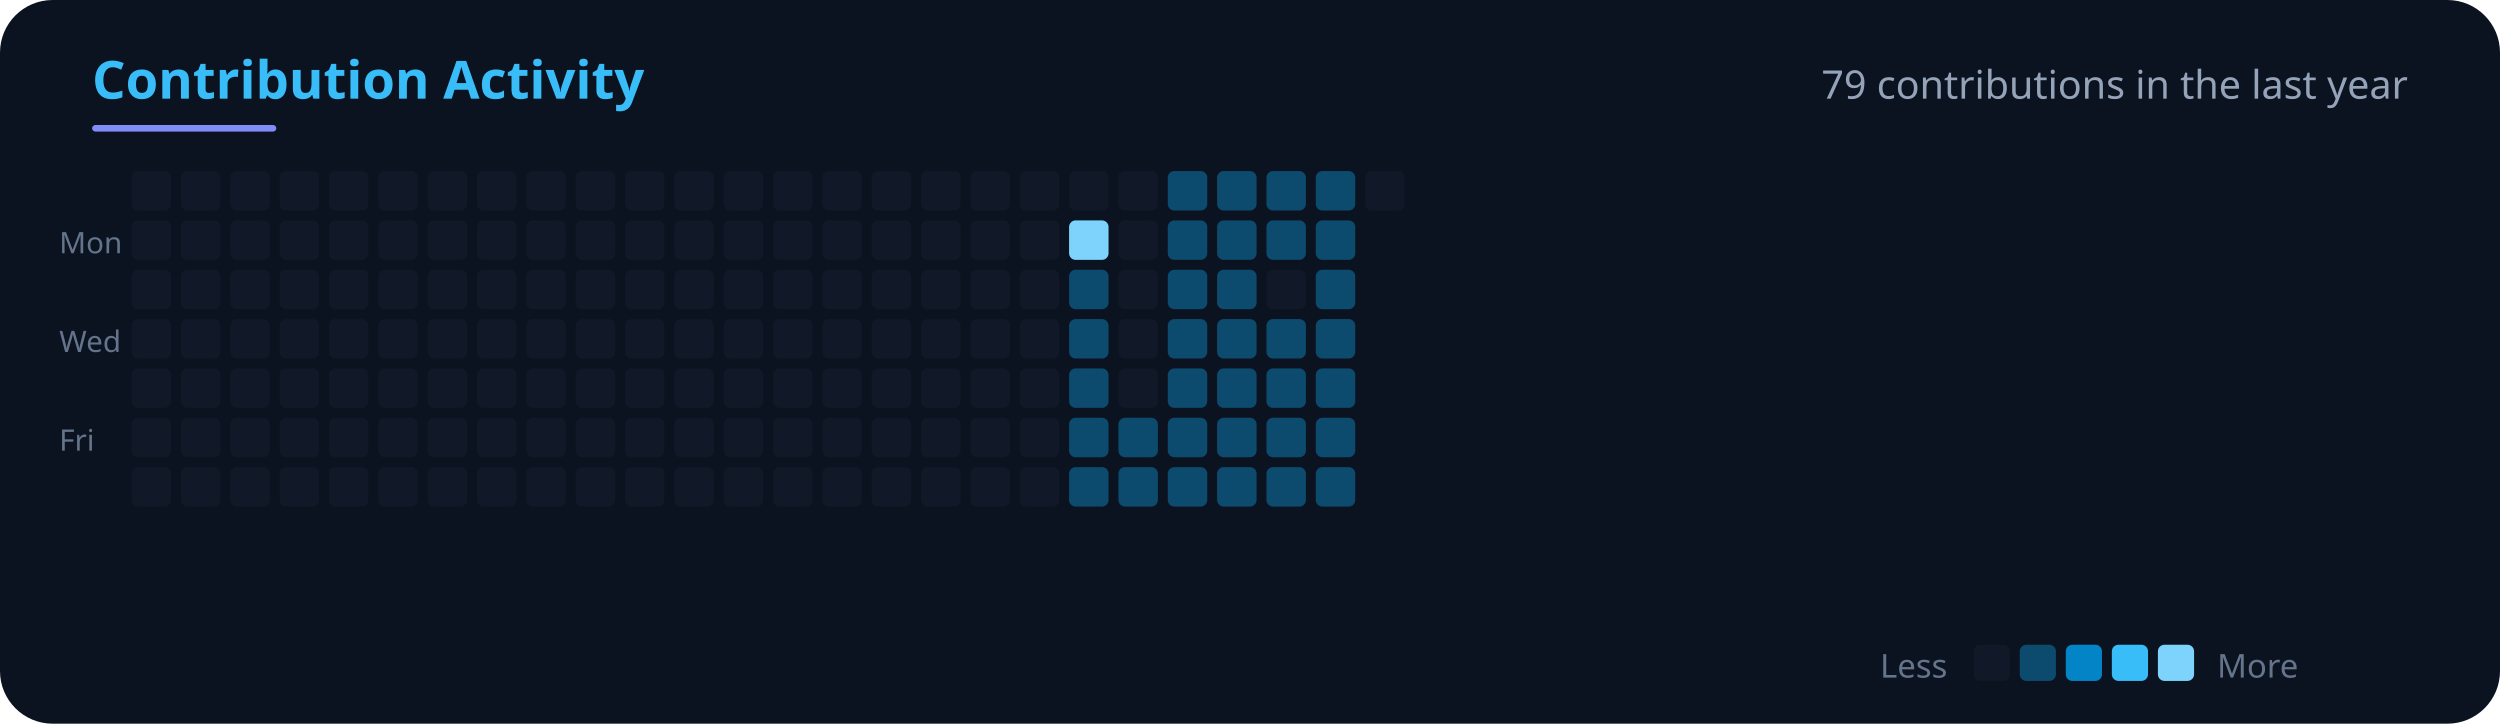
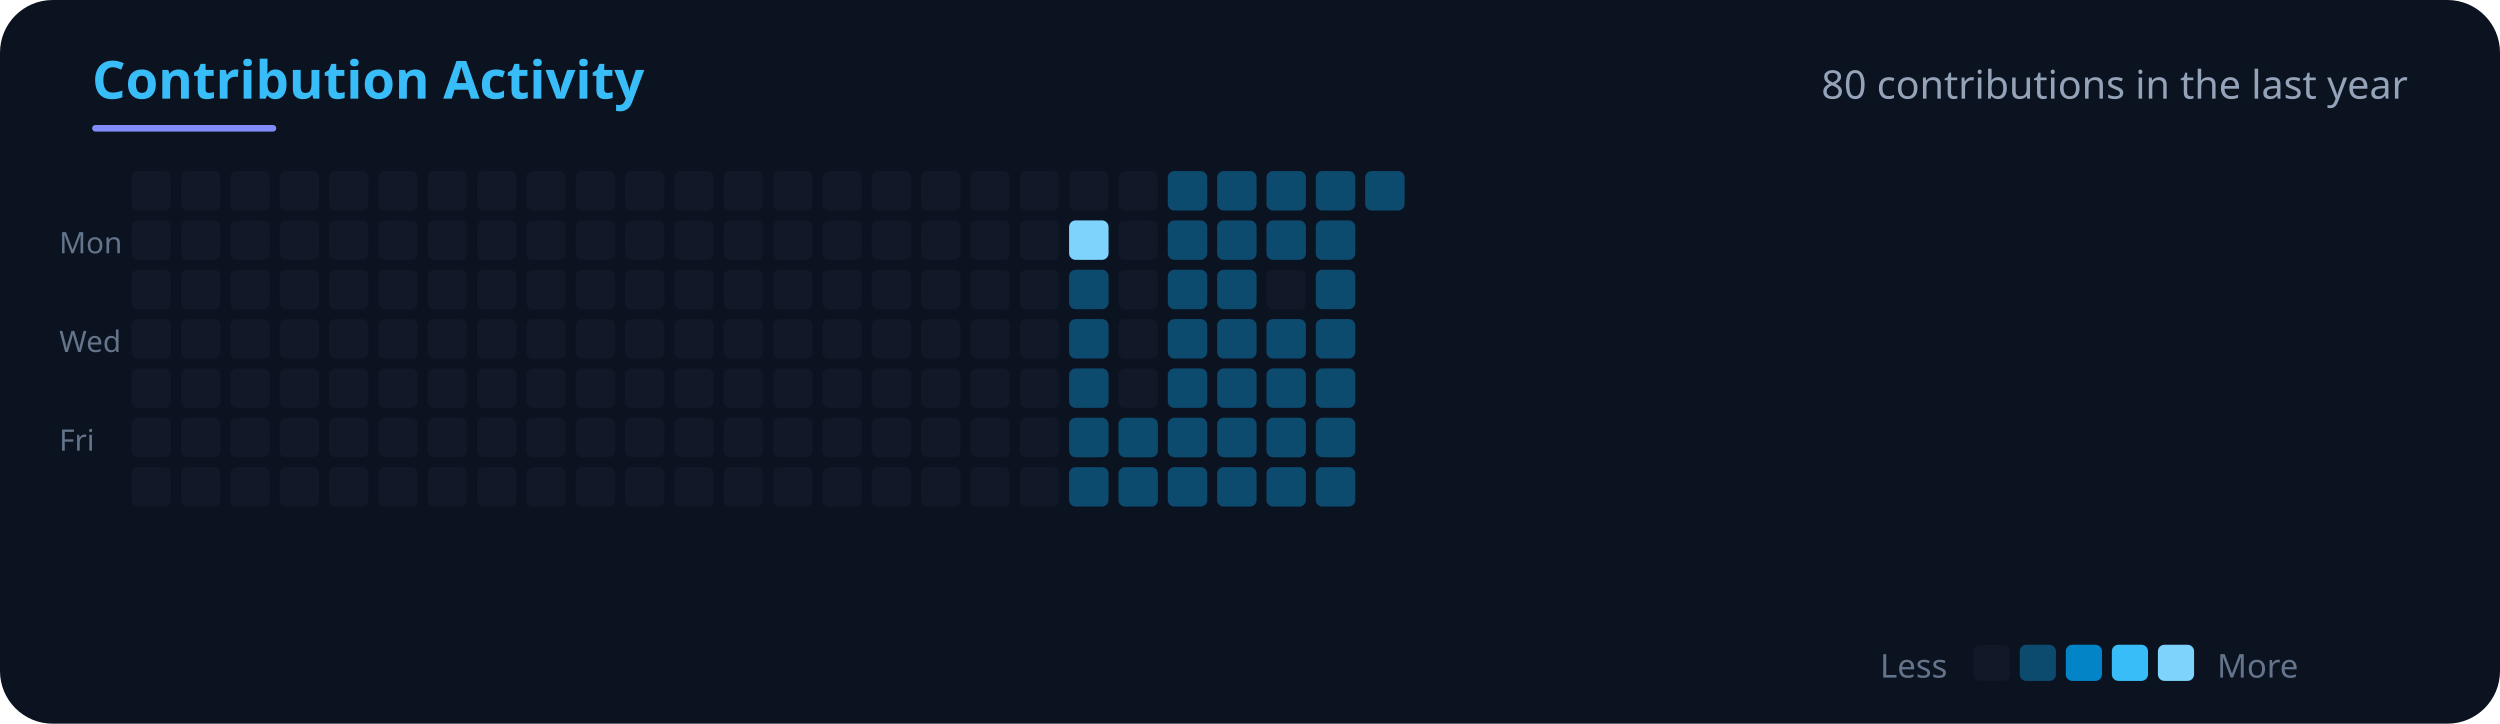
<svg xmlns="http://www.w3.org/2000/svg" width="760" height="220" viewBox="0 0 760 220" role="img">
  <rect width="100%" height="100%" rx="16" fill="#0B1220" />
  <text x="28" y="30" fill="#38BDF8" font-family="Segoe UI, Ubuntu, sans-serif" font-size="16" font-weight="700">Contribution Activity</text>
-   <text x="732" y="30" text-anchor="end" fill="#94A3B8" font-family="Segoe UI, Ubuntu, sans-serif" font-size="12">79 contributions in the last year</text>
+   <text x="732" y="30" text-anchor="end" fill="#94A3B8" font-family="Segoe UI, Ubuntu, sans-serif" font-size="12">80 contributions in the last year</text>
  <rect x="28" y="38" width="56" height="2" rx="1" fill="#818CF8" />
  <text x="18" y="77" fill="#64748B" font-family="Segoe UI, Ubuntu, sans-serif" font-size="9">Mon</text>
  <text x="18" y="107" fill="#64748B" font-family="Segoe UI, Ubuntu, sans-serif" font-size="9">Wed</text>
  <text x="18" y="137" fill="#64748B" font-family="Segoe UI, Ubuntu, sans-serif" font-size="9">Fri</text>
  <rect x="40" y="52" width="12" height="12" rx="2" fill="#111827" />
  <rect x="40" y="67" width="12" height="12" rx="2" fill="#111827" />
  <rect x="40" y="82" width="12" height="12" rx="2" fill="#111827" />
  <rect x="40" y="97" width="12" height="12" rx="2" fill="#111827" />
  <rect x="40" y="112" width="12" height="12" rx="2" fill="#111827" />
  <rect x="40" y="127" width="12" height="12" rx="2" fill="#111827" />
  <rect x="40" y="142" width="12" height="12" rx="2" fill="#111827" />
  <rect x="55" y="52" width="12" height="12" rx="2" fill="#111827" />
  <rect x="55" y="67" width="12" height="12" rx="2" fill="#111827" />
  <rect x="55" y="82" width="12" height="12" rx="2" fill="#111827" />
  <rect x="55" y="97" width="12" height="12" rx="2" fill="#111827" />
  <rect x="55" y="112" width="12" height="12" rx="2" fill="#111827" />
  <rect x="55" y="127" width="12" height="12" rx="2" fill="#111827" />
  <rect x="55" y="142" width="12" height="12" rx="2" fill="#111827" />
  <rect x="70" y="52" width="12" height="12" rx="2" fill="#111827" />
  <rect x="70" y="67" width="12" height="12" rx="2" fill="#111827" />
  <rect x="70" y="82" width="12" height="12" rx="2" fill="#111827" />
  <rect x="70" y="97" width="12" height="12" rx="2" fill="#111827" />
  <rect x="70" y="112" width="12" height="12" rx="2" fill="#111827" />
  <rect x="70" y="127" width="12" height="12" rx="2" fill="#111827" />
  <rect x="70" y="142" width="12" height="12" rx="2" fill="#111827" />
  <rect x="85" y="52" width="12" height="12" rx="2" fill="#111827" />
  <rect x="85" y="67" width="12" height="12" rx="2" fill="#111827" />
  <rect x="85" y="82" width="12" height="12" rx="2" fill="#111827" />
  <rect x="85" y="97" width="12" height="12" rx="2" fill="#111827" />
  <rect x="85" y="112" width="12" height="12" rx="2" fill="#111827" />
  <rect x="85" y="127" width="12" height="12" rx="2" fill="#111827" />
  <rect x="85" y="142" width="12" height="12" rx="2" fill="#111827" />
  <rect x="100" y="52" width="12" height="12" rx="2" fill="#111827" />
  <rect x="100" y="67" width="12" height="12" rx="2" fill="#111827" />
  <rect x="100" y="82" width="12" height="12" rx="2" fill="#111827" />
  <rect x="100" y="97" width="12" height="12" rx="2" fill="#111827" />
  <rect x="100" y="112" width="12" height="12" rx="2" fill="#111827" />
  <rect x="100" y="127" width="12" height="12" rx="2" fill="#111827" />
  <rect x="100" y="142" width="12" height="12" rx="2" fill="#111827" />
  <rect x="115" y="52" width="12" height="12" rx="2" fill="#111827" />
  <rect x="115" y="67" width="12" height="12" rx="2" fill="#111827" />
  <rect x="115" y="82" width="12" height="12" rx="2" fill="#111827" />
  <rect x="115" y="97" width="12" height="12" rx="2" fill="#111827" />
  <rect x="115" y="112" width="12" height="12" rx="2" fill="#111827" />
  <rect x="115" y="127" width="12" height="12" rx="2" fill="#111827" />
  <rect x="115" y="142" width="12" height="12" rx="2" fill="#111827" />
  <rect x="130" y="52" width="12" height="12" rx="2" fill="#111827" />
  <rect x="130" y="67" width="12" height="12" rx="2" fill="#111827" />
  <rect x="130" y="82" width="12" height="12" rx="2" fill="#111827" />
  <rect x="130" y="97" width="12" height="12" rx="2" fill="#111827" />
  <rect x="130" y="112" width="12" height="12" rx="2" fill="#111827" />
  <rect x="130" y="127" width="12" height="12" rx="2" fill="#111827" />
  <rect x="130" y="142" width="12" height="12" rx="2" fill="#111827" />
  <rect x="145" y="52" width="12" height="12" rx="2" fill="#111827" />
  <rect x="145" y="67" width="12" height="12" rx="2" fill="#111827" />
  <rect x="145" y="82" width="12" height="12" rx="2" fill="#111827" />
  <rect x="145" y="97" width="12" height="12" rx="2" fill="#111827" />
  <rect x="145" y="112" width="12" height="12" rx="2" fill="#111827" />
  <rect x="145" y="127" width="12" height="12" rx="2" fill="#111827" />
  <rect x="145" y="142" width="12" height="12" rx="2" fill="#111827" />
  <rect x="160" y="52" width="12" height="12" rx="2" fill="#111827" />
  <rect x="160" y="67" width="12" height="12" rx="2" fill="#111827" />
  <rect x="160" y="82" width="12" height="12" rx="2" fill="#111827" />
  <rect x="160" y="97" width="12" height="12" rx="2" fill="#111827" />
  <rect x="160" y="112" width="12" height="12" rx="2" fill="#111827" />
  <rect x="160" y="127" width="12" height="12" rx="2" fill="#111827" />
  <rect x="160" y="142" width="12" height="12" rx="2" fill="#111827" />
  <rect x="175" y="52" width="12" height="12" rx="2" fill="#111827" />
  <rect x="175" y="67" width="12" height="12" rx="2" fill="#111827" />
  <rect x="175" y="82" width="12" height="12" rx="2" fill="#111827" />
  <rect x="175" y="97" width="12" height="12" rx="2" fill="#111827" />
  <rect x="175" y="112" width="12" height="12" rx="2" fill="#111827" />
  <rect x="175" y="127" width="12" height="12" rx="2" fill="#111827" />
  <rect x="175" y="142" width="12" height="12" rx="2" fill="#111827" />
  <rect x="190" y="52" width="12" height="12" rx="2" fill="#111827" />
  <rect x="190" y="67" width="12" height="12" rx="2" fill="#111827" />
  <rect x="190" y="82" width="12" height="12" rx="2" fill="#111827" />
  <rect x="190" y="97" width="12" height="12" rx="2" fill="#111827" />
  <rect x="190" y="112" width="12" height="12" rx="2" fill="#111827" />
  <rect x="190" y="127" width="12" height="12" rx="2" fill="#111827" />
  <rect x="190" y="142" width="12" height="12" rx="2" fill="#111827" />
  <rect x="205" y="52" width="12" height="12" rx="2" fill="#111827" />
  <rect x="205" y="67" width="12" height="12" rx="2" fill="#111827" />
  <rect x="205" y="82" width="12" height="12" rx="2" fill="#111827" />
  <rect x="205" y="97" width="12" height="12" rx="2" fill="#111827" />
  <rect x="205" y="112" width="12" height="12" rx="2" fill="#111827" />
  <rect x="205" y="127" width="12" height="12" rx="2" fill="#111827" />
  <rect x="205" y="142" width="12" height="12" rx="2" fill="#111827" />
  <rect x="220" y="52" width="12" height="12" rx="2" fill="#111827" />
  <rect x="220" y="67" width="12" height="12" rx="2" fill="#111827" />
  <rect x="220" y="82" width="12" height="12" rx="2" fill="#111827" />
  <rect x="220" y="97" width="12" height="12" rx="2" fill="#111827" />
  <rect x="220" y="112" width="12" height="12" rx="2" fill="#111827" />
  <rect x="220" y="127" width="12" height="12" rx="2" fill="#111827" />
  <rect x="220" y="142" width="12" height="12" rx="2" fill="#111827" />
  <rect x="235" y="52" width="12" height="12" rx="2" fill="#111827" />
  <rect x="235" y="67" width="12" height="12" rx="2" fill="#111827" />
  <rect x="235" y="82" width="12" height="12" rx="2" fill="#111827" />
  <rect x="235" y="97" width="12" height="12" rx="2" fill="#111827" />
  <rect x="235" y="112" width="12" height="12" rx="2" fill="#111827" />
  <rect x="235" y="127" width="12" height="12" rx="2" fill="#111827" />
  <rect x="235" y="142" width="12" height="12" rx="2" fill="#111827" />
  <rect x="250" y="52" width="12" height="12" rx="2" fill="#111827" />
  <rect x="250" y="67" width="12" height="12" rx="2" fill="#111827" />
  <rect x="250" y="82" width="12" height="12" rx="2" fill="#111827" />
  <rect x="250" y="97" width="12" height="12" rx="2" fill="#111827" />
  <rect x="250" y="112" width="12" height="12" rx="2" fill="#111827" />
  <rect x="250" y="127" width="12" height="12" rx="2" fill="#111827" />
  <rect x="250" y="142" width="12" height="12" rx="2" fill="#111827" />
  <rect x="265" y="52" width="12" height="12" rx="2" fill="#111827" />
  <rect x="265" y="67" width="12" height="12" rx="2" fill="#111827" />
  <rect x="265" y="82" width="12" height="12" rx="2" fill="#111827" />
  <rect x="265" y="97" width="12" height="12" rx="2" fill="#111827" />
  <rect x="265" y="112" width="12" height="12" rx="2" fill="#111827" />
  <rect x="265" y="127" width="12" height="12" rx="2" fill="#111827" />
  <rect x="265" y="142" width="12" height="12" rx="2" fill="#111827" />
  <rect x="280" y="52" width="12" height="12" rx="2" fill="#111827" />
  <rect x="280" y="67" width="12" height="12" rx="2" fill="#111827" />
  <rect x="280" y="82" width="12" height="12" rx="2" fill="#111827" />
  <rect x="280" y="97" width="12" height="12" rx="2" fill="#111827" />
  <rect x="280" y="112" width="12" height="12" rx="2" fill="#111827" />
  <rect x="280" y="127" width="12" height="12" rx="2" fill="#111827" />
  <rect x="280" y="142" width="12" height="12" rx="2" fill="#111827" />
  <rect x="295" y="52" width="12" height="12" rx="2" fill="#111827" />
  <rect x="295" y="67" width="12" height="12" rx="2" fill="#111827" />
  <rect x="295" y="82" width="12" height="12" rx="2" fill="#111827" />
  <rect x="295" y="97" width="12" height="12" rx="2" fill="#111827" />
  <rect x="295" y="112" width="12" height="12" rx="2" fill="#111827" />
  <rect x="295" y="127" width="12" height="12" rx="2" fill="#111827" />
  <rect x="295" y="142" width="12" height="12" rx="2" fill="#111827" />
  <rect x="310" y="52" width="12" height="12" rx="2" fill="#111827" />
  <rect x="310" y="67" width="12" height="12" rx="2" fill="#111827" />
  <rect x="310" y="82" width="12" height="12" rx="2" fill="#111827" />
  <rect x="310" y="97" width="12" height="12" rx="2" fill="#111827" />
  <rect x="310" y="112" width="12" height="12" rx="2" fill="#111827" />
  <rect x="310" y="127" width="12" height="12" rx="2" fill="#111827" />
  <rect x="310" y="142" width="12" height="12" rx="2" fill="#111827" />
  <rect x="325" y="52" width="12" height="12" rx="2" fill="#111827" />
  <rect x="325" y="67" width="12" height="12" rx="2" fill="#7DD3FC" />
  <rect x="325" y="82" width="12" height="12" rx="2" fill="#0C4A6E" />
  <rect x="325" y="97" width="12" height="12" rx="2" fill="#0C4A6E" />
  <rect x="325" y="112" width="12" height="12" rx="2" fill="#0C4A6E" />
  <rect x="325" y="127" width="12" height="12" rx="2" fill="#0C4A6E" />
  <rect x="325" y="142" width="12" height="12" rx="2" fill="#0C4A6E" />
  <rect x="340" y="52" width="12" height="12" rx="2" fill="#111827" />
  <rect x="340" y="67" width="12" height="12" rx="2" fill="#111827" />
  <rect x="340" y="82" width="12" height="12" rx="2" fill="#111827" />
  <rect x="340" y="97" width="12" height="12" rx="2" fill="#111827" />
  <rect x="340" y="112" width="12" height="12" rx="2" fill="#111827" />
  <rect x="340" y="127" width="12" height="12" rx="2" fill="#0C4A6E" />
  <rect x="340" y="142" width="12" height="12" rx="2" fill="#0C4A6E" />
  <rect x="355" y="52" width="12" height="12" rx="2" fill="#0C4A6E" />
  <rect x="355" y="67" width="12" height="12" rx="2" fill="#0C4A6E" />
  <rect x="355" y="82" width="12" height="12" rx="2" fill="#0C4A6E" />
  <rect x="355" y="97" width="12" height="12" rx="2" fill="#0C4A6E" />
  <rect x="355" y="112" width="12" height="12" rx="2" fill="#0C4A6E" />
  <rect x="355" y="127" width="12" height="12" rx="2" fill="#0C4A6E" />
  <rect x="355" y="142" width="12" height="12" rx="2" fill="#0C4A6E" />
  <rect x="370" y="52" width="12" height="12" rx="2" fill="#0C4A6E" />
  <rect x="370" y="67" width="12" height="12" rx="2" fill="#0C4A6E" />
  <rect x="370" y="82" width="12" height="12" rx="2" fill="#0C4A6E" />
  <rect x="370" y="97" width="12" height="12" rx="2" fill="#0C4A6E" />
  <rect x="370" y="112" width="12" height="12" rx="2" fill="#0C4A6E" />
  <rect x="370" y="127" width="12" height="12" rx="2" fill="#0C4A6E" />
  <rect x="370" y="142" width="12" height="12" rx="2" fill="#0C4A6E" />
  <rect x="385" y="52" width="12" height="12" rx="2" fill="#0C4A6E" />
  <rect x="385" y="67" width="12" height="12" rx="2" fill="#0C4A6E" />
  <rect x="385" y="82" width="12" height="12" rx="2" fill="#111827" />
  <rect x="385" y="97" width="12" height="12" rx="2" fill="#0C4A6E" />
  <rect x="385" y="112" width="12" height="12" rx="2" fill="#0C4A6E" />
  <rect x="385" y="127" width="12" height="12" rx="2" fill="#0C4A6E" />
  <rect x="385" y="142" width="12" height="12" rx="2" fill="#0C4A6E" />
  <rect x="400" y="52" width="12" height="12" rx="2" fill="#0C4A6E" />
  <rect x="400" y="67" width="12" height="12" rx="2" fill="#0C4A6E" />
  <rect x="400" y="82" width="12" height="12" rx="2" fill="#0C4A6E" />
  <rect x="400" y="97" width="12" height="12" rx="2" fill="#0C4A6E" />
  <rect x="400" y="112" width="12" height="12" rx="2" fill="#0C4A6E" />
  <rect x="400" y="127" width="12" height="12" rx="2" fill="#0C4A6E" />
  <rect x="400" y="142" width="12" height="12" rx="2" fill="#0C4A6E" />
-   <rect x="415" y="52" width="12" height="12" rx="2" fill="#111827" />
+   <rect x="415" y="52" width="12" height="12" rx="2" fill="#0C4A6E" />
  <text x="592" y="206" text-anchor="end" fill="#64748B" font-size="10" font-family="Segoe UI, Ubuntu, sans-serif">Less</text>
  <rect x="600" y="196" width="11" height="11" rx="2" fill="#111827" />
  <rect x="614" y="196" width="11" height="11" rx="2" fill="#0C4A6E" />
  <rect x="628" y="196" width="11" height="11" rx="2" fill="#0284C7" />
  <rect x="642" y="196" width="11" height="11" rx="2" fill="#38BDF8" />
  <rect x="656" y="196" width="11" height="11" rx="2" fill="#7DD3FC" />
  <text x="674" y="206" fill="#64748B" font-size="10" font-family="Segoe UI, Ubuntu, sans-serif">More</text>
</svg>
